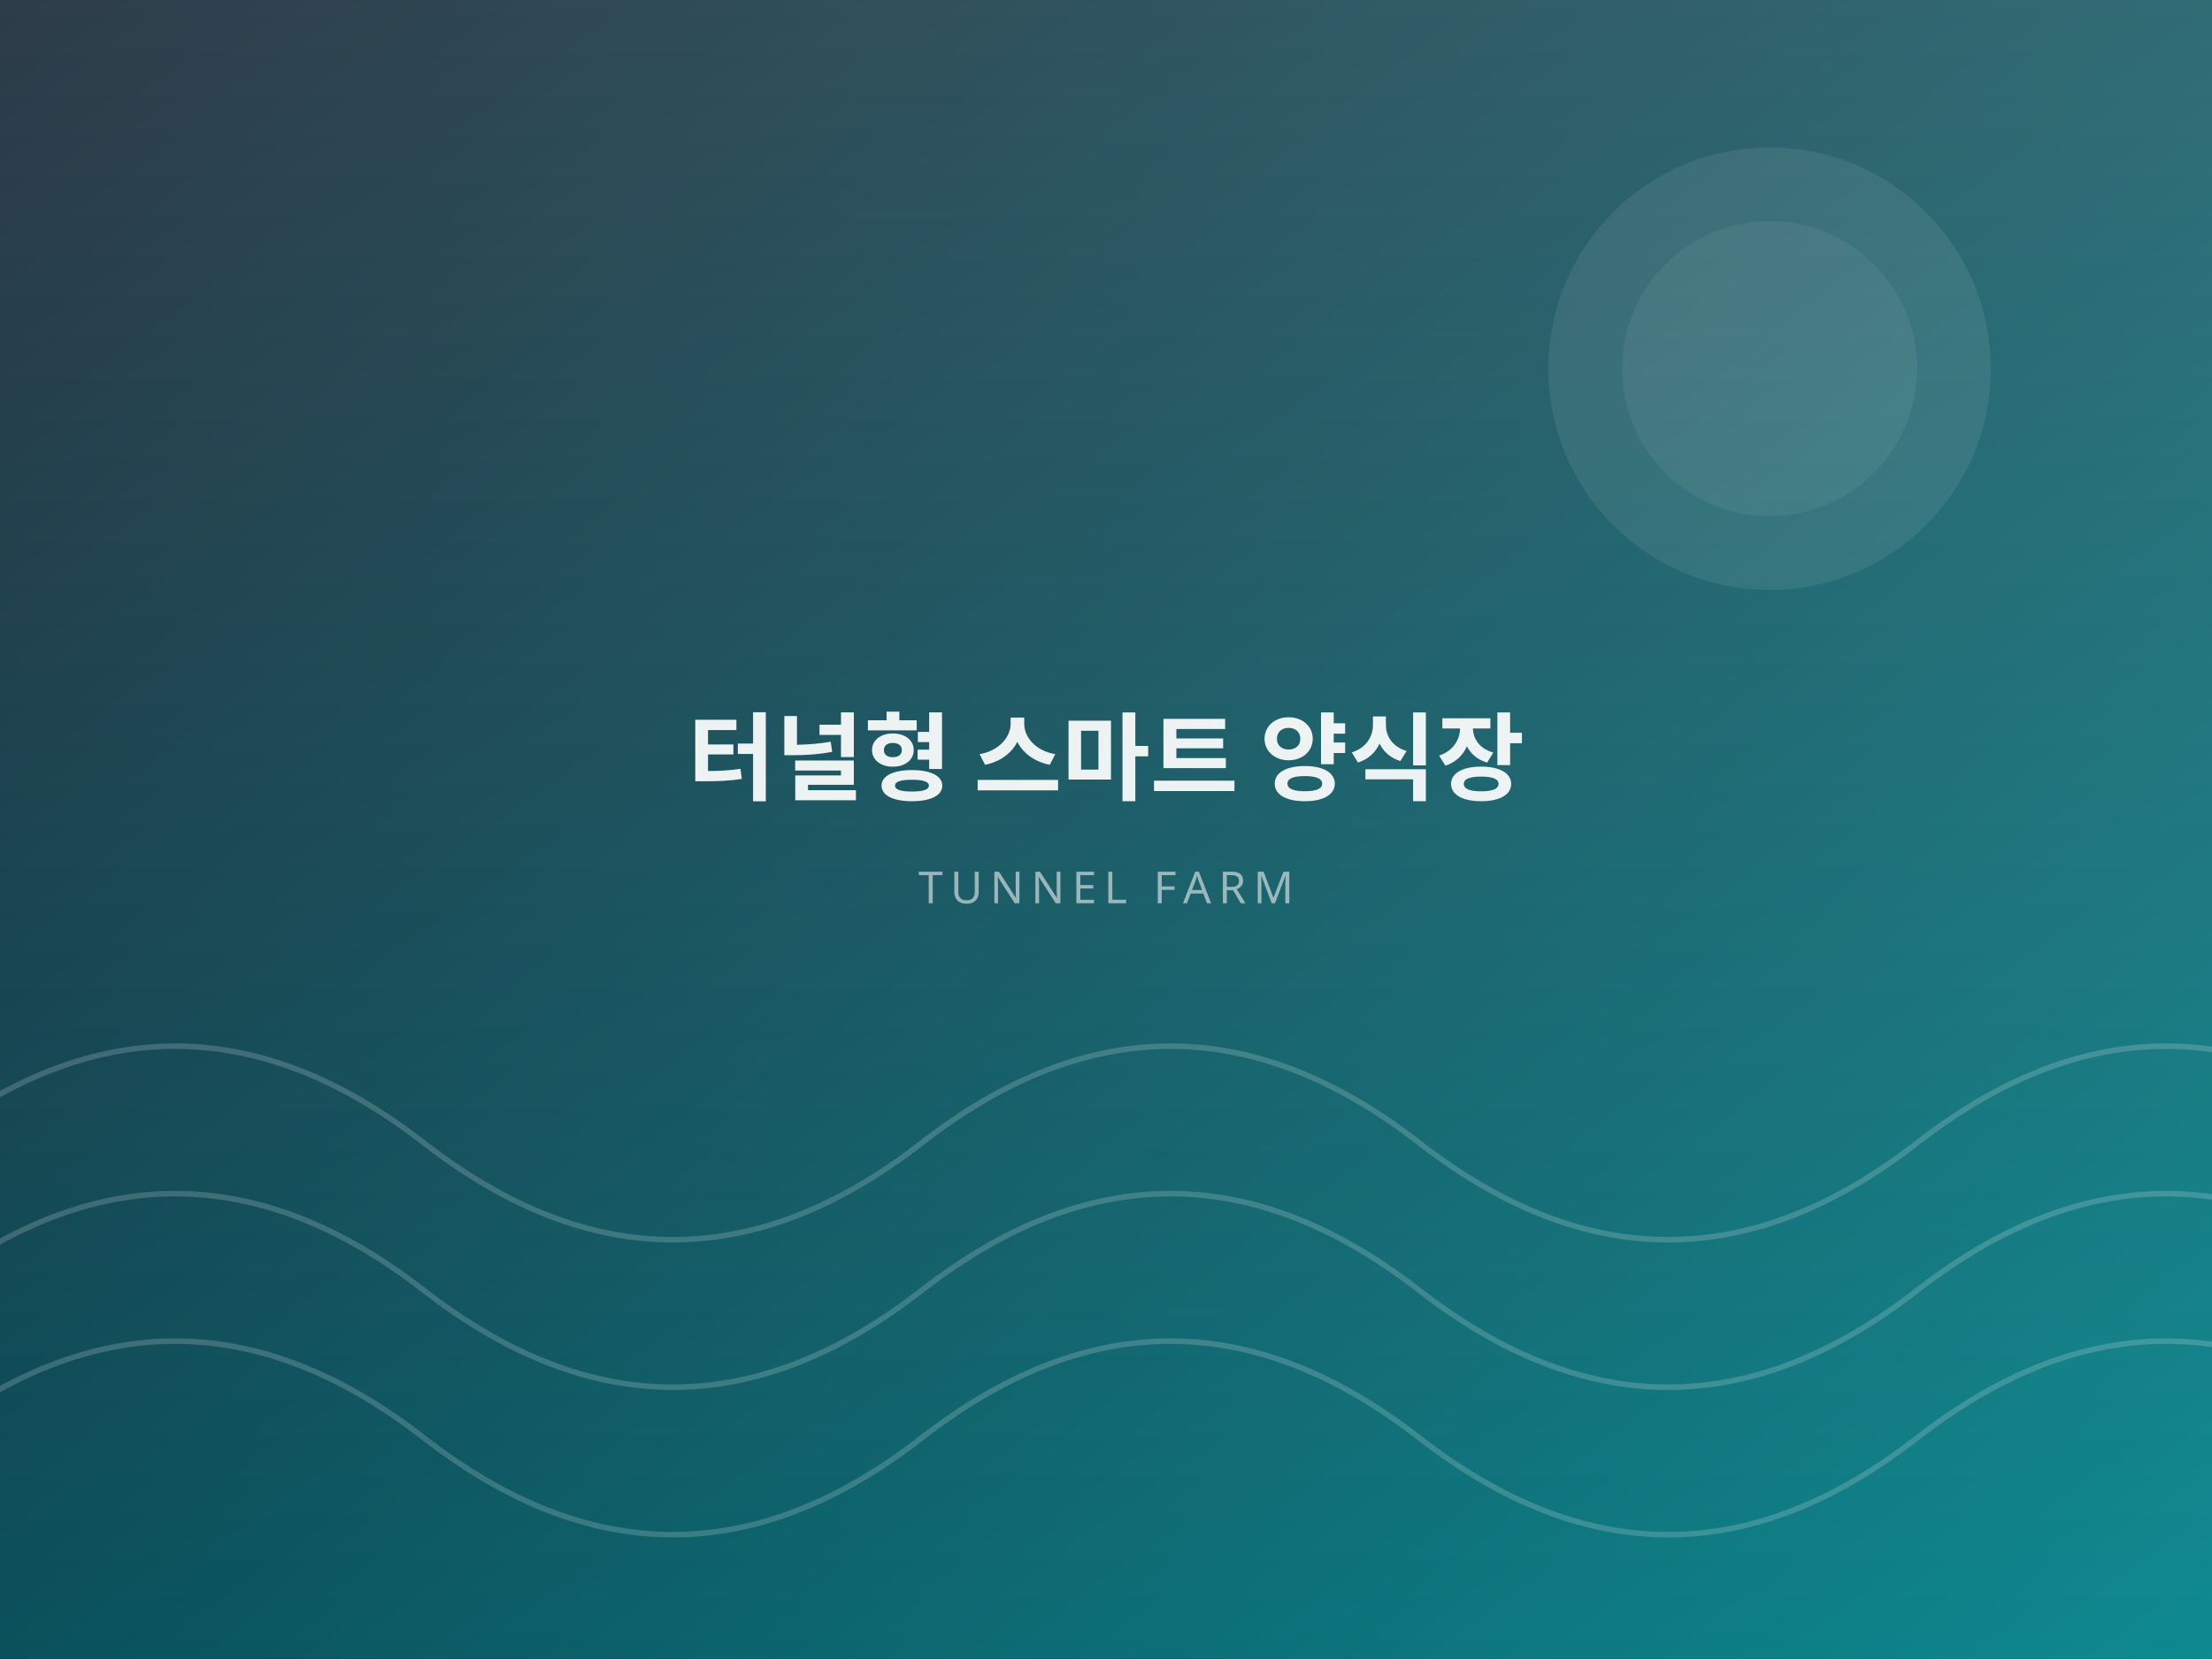
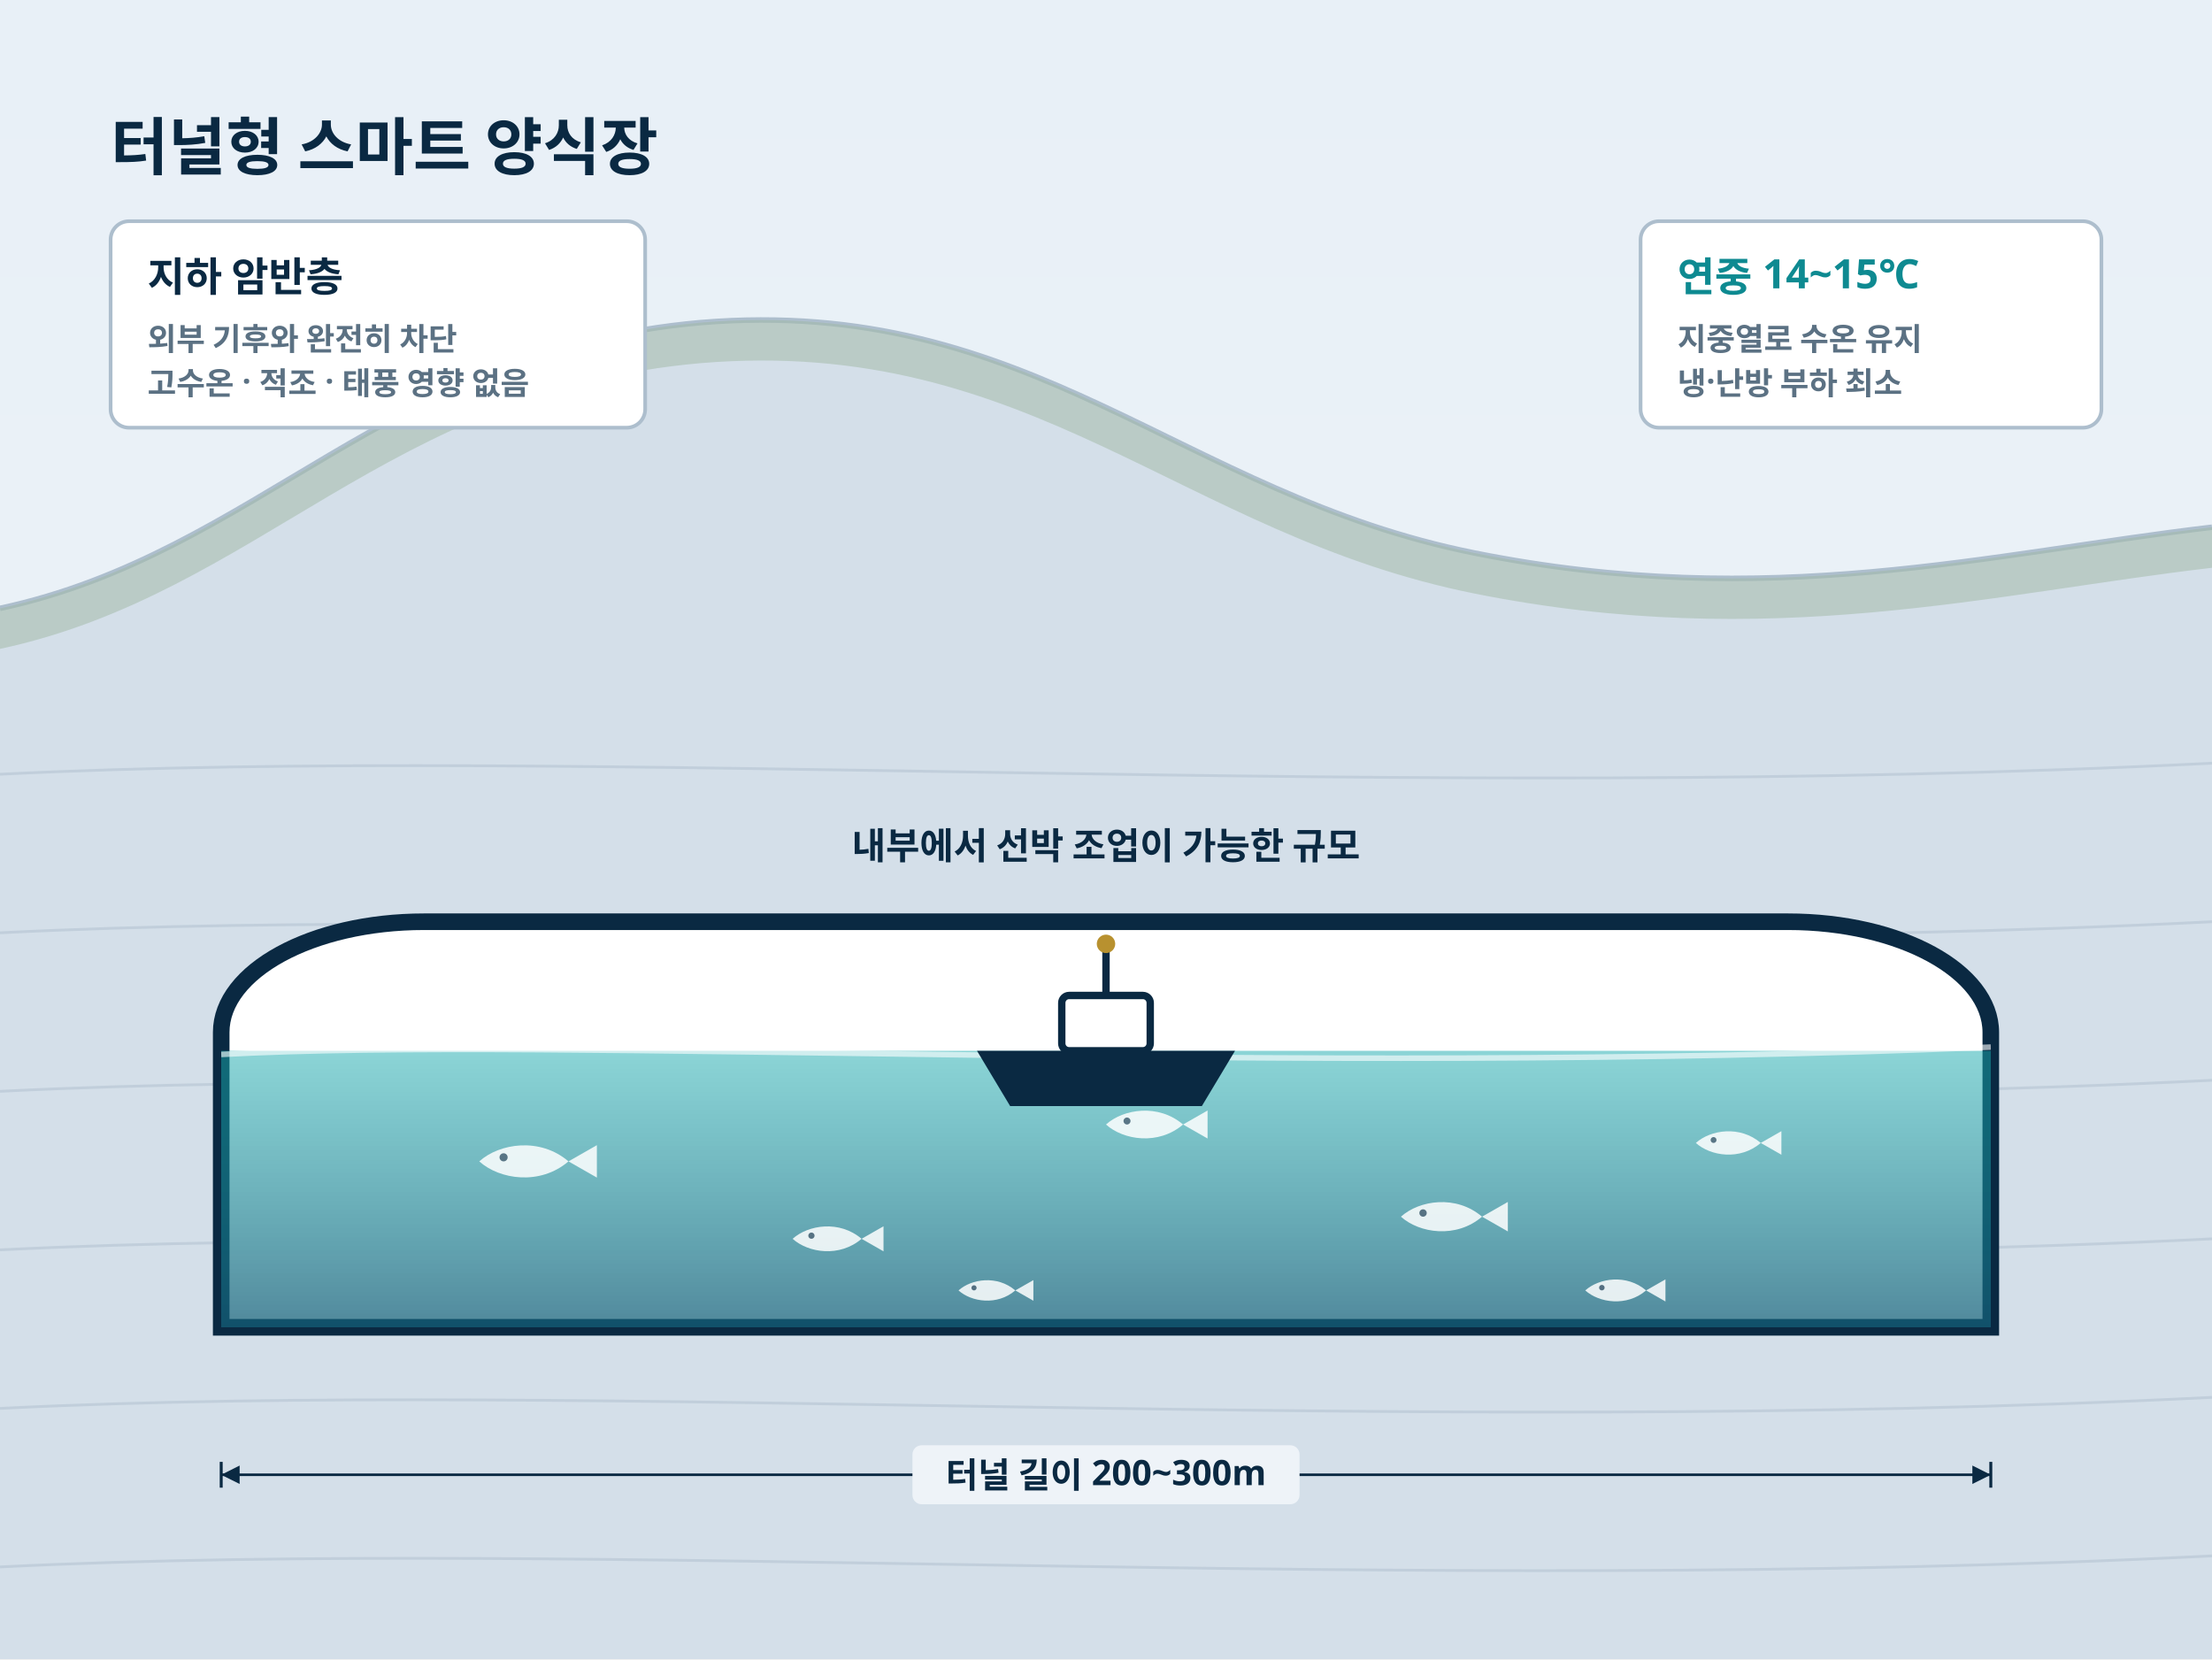
- <svg xmlns="http://www.w3.org/2000/svg" viewBox="0 0 1200 900" width="1200" height="900" role="img" aria-label="터널형 스마트 양식장">
+ <svg xmlns="http://www.w3.org/2000/svg" viewBox="0 0 1200 900" width="1200" height="900" role="img" aria-label="터널형 양식장 길이 방향 단면" font-family="'Pretendard Variable',Pretendard,'Apple SD Gothic Neo','Malgun Gothic',sans-serif">
  <defs>
-     <linearGradient id="g" x1="0" y1="0" x2="1" y2="1">
-       <stop offset="0" stop-color="#061726" />
-       <stop offset="1" stop-color="#0e8a91" />
+     <linearGradient id="w3" x1="0" y1="0" x2="0" y2="1">
+       <stop offset="0" stop-color="#17a9ad" stop-opacity=".5" />
+       <stop offset="1" stop-color="#113c60" stop-opacity=".85" />
    </linearGradient>
-     <linearGradient id="s" x1="0" y1="0" x2="0" y2="1">
-       <stop offset="0" stop-color="#fff" stop-opacity=".16" />
-       <stop offset="1" stop-color="#fff" stop-opacity="0" />
+     <linearGradient id="sky" x1="0" y1="0" x2="0" y2="1">
+       <stop offset="0" stop-color="#e8f0f7" />
+       <stop offset="1" stop-color="#eef3f8" />
    </linearGradient>
  </defs>
-   <rect width="1200" height="900" fill="url(#g)" />
-   <rect width="1200" height="900" fill="url(#s)" />
-   <g fill="none" stroke="#fff" stroke-opacity=".18" stroke-width="3">
-     <path d="M-40 620c90-70 180-70 270 0s180 70 270 0 180-70 270 0 180 70 270 0 180-70 270 0" />
-     <path d="M-40 700c90-70 180-70 270 0s180 70 270 0 180-70 270 0 180 70 270 0 180-70 270 0" />
-     <path d="M-40 780c90-70 180-70 270 0s180 70 270 0 180-70 270 0 180 70 270 0 180-70 270 0" />
+   <rect width="1200" height="900" fill="url(#sky)" />
+   <path d="M0,330 C140,300 210,190 380,175 C560,160 640,268 800,300 C960,332 1080,300 1200,286 L1200,900 L0,900 Z" fill="#d4dfe9" />
+   <path d="M0,330 C140,300 210,190 380,175 C560,160 640,268 800,300 C960,332 1080,300 1200,286" fill="none" stroke="#adbecd" stroke-width="3" />
+   <path d="M0,330 C140,300 210,190 380,175 C560,160 640,268 800,300 C960,332 1080,300 1200,286 L1200,308 C1080,322 960,354 800,322 C640,290 560,182 380,197 C210,212 140,322 0,352 Z" fill="#9fb8a4" opacity=".5" />
+   <path d="M0,420 C320,404 760,436 1200,414" fill="none" stroke="#adbecd" stroke-width="1.5" opacity=".5" />
+   <path d="M0,506 C320,490 760,522 1200,500" fill="none" stroke="#adbecd" stroke-width="1.5" opacity=".5" />
+   <path d="M0,592 C320,576 760,608 1200,586" fill="none" stroke="#adbecd" stroke-width="1.5" opacity=".5" />
+   <path d="M0,678 C320,662 760,694 1200,672" fill="none" stroke="#adbecd" stroke-width="1.5" opacity=".5" />
+   <path d="M0,764 C320,748 760,780 1200,758" fill="none" stroke="#adbecd" stroke-width="1.5" opacity=".5" />
+   <path d="M0,850 C320,834 760,866 1200,844" fill="none" stroke="#adbecd" stroke-width="1.5" opacity=".5" />
+   <path d="M120,720 L120,560 A110,60 0 0 1 230,500 L970,500 A110,60 0 0 1 1080,560 L1080,720 Z" fill="#ffffff" stroke="#0a2942" stroke-width="9" />
+   <clipPath id="ct">
+     <path d="M120,720 L120,560 A110,60 0 0 1 230,500 L970,500 A110,60 0 0 1 1080,560 L1080,720 Z" />
+   </clipPath>
+   <g clip-path="url(#ct)">
+     <rect x="120" y="570" width="960" height="220" fill="url(#w3)" />
+     <path d="M120,572 C300,562 700,584 1080,568" fill="none" stroke="#ffffff" stroke-width="3" opacity=".6" />
+     <g transform="translate(260,630) scale(1.1)" fill="#ffffff" opacity="0.85">
+       <path d="M0,0 c10,-9 30,-12 44,0 c-14,12 -34,9 -44,0 z" />
+       <path d="M44,0 l14,-8 v16 z" />
+       <circle cx="12" cy="-2" r="2" fill="#0a2942" opacity=".7" />
+     </g>
+     <g transform="translate(430,672) scale(0.85)" fill="#ffffff" opacity="0.85">
+       <path d="M0,0 c10,-9 30,-12 44,0 c-14,12 -34,9 -44,0 z" />
+       <path d="M44,0 l14,-8 v16 z" />
+       <circle cx="12" cy="-2" r="2" fill="#0a2942" opacity=".7" />
+     </g>
+     <g transform="translate(600,610) scale(0.95)" fill="#ffffff" opacity="0.85">
+       <path d="M0,0 c10,-9 30,-12 44,0 c-14,12 -34,9 -44,0 z" />
+       <path d="M44,0 l14,-8 v16 z" />
+       <circle cx="12" cy="-2" r="2" fill="#0a2942" opacity=".7" />
+     </g>
+     <g transform="translate(760,660) scale(1.0)" fill="#ffffff" opacity="0.85">
+       <path d="M0,0 c10,-9 30,-12 44,0 c-14,12 -34,9 -44,0 z" />
+       <path d="M44,0 l14,-8 v16 z" />
+       <circle cx="12" cy="-2" r="2" fill="#0a2942" opacity=".7" />
+     </g>
+     <g transform="translate(920,620) scale(0.8)" fill="#ffffff" opacity="0.85">
+       <path d="M0,0 c10,-9 30,-12 44,0 c-14,12 -34,9 -44,0 z" />
+       <path d="M44,0 l14,-8 v16 z" />
+       <circle cx="12" cy="-2" r="2" fill="#0a2942" opacity=".7" />
+     </g>
+     <g transform="translate(520,700) scale(0.7)" fill="#ffffff" opacity="0.85">
+       <path d="M0,0 c10,-9 30,-12 44,0 c-14,12 -34,9 -44,0 z" />
+       <path d="M44,0 l14,-8 v16 z" />
+       <circle cx="12" cy="-2" r="2" fill="#0a2942" opacity=".7" />
+     </g>
+     <g transform="translate(860,700) scale(0.75)" fill="#ffffff" opacity="0.85">
+       <path d="M0,0 c10,-9 30,-12 44,0 c-14,12 -34,9 -44,0 z" />
+       <path d="M44,0 l14,-8 v16 z" />
+       <circle cx="12" cy="-2" r="2" fill="#0a2942" opacity=".7" />
+     </g>
+     <g transform="translate(600,570)">
+       <path d="M-70,0 L70,0 L52,30 L-52,30 Z" fill="#0a2942" />
+       <rect x="-24" y="-30" width="48" height="30" rx="4" fill="#ffffff" stroke="#0a2942" stroke-width="4" />
+       <path d="M0,-30 L0,-56" stroke="#0a2942" stroke-width="4" />
+       <circle cx="0" cy="-58" r="5" fill="#b8912f" />
+     </g>
  </g>
-   <circle cx="960" cy="200" r="120" fill="#fff" fill-opacity=".08" />
-   <circle cx="960" cy="200" r="80" fill="#fff" fill-opacity=".06" />
-   <text x="600" y="430" text-anchor="middle" fill="#fff" fill-opacity=".92" font-family="'Apple SD Gothic Neo','Malgun Gothic',sans-serif" font-size="52" font-weight="700">터널형 스마트 양식장</text>
-   <text x="600" y="490" text-anchor="middle" fill="#fff" fill-opacity=".55" font-family="'Apple SD Gothic Neo','Malgun Gothic',sans-serif" font-size="24" letter-spacing="4">TUNNEL FARM</text>
+   <text x="600" y="466" font-size="20" fill="#0a2942" font-weight="700" text-anchor="middle" letter-spacing="0">내부에서 선박 조업이 가능한 규모</text>
+   <path d="M120,793 L120,807 M1080,793 L1080,807" stroke="#0a2942" stroke-width="1.6" />
+   <path d="M120,800 L1080,800" stroke="#0a2942" stroke-width="1.4" />
+   <path d="M120,800 l10,-5 v10 z M1080,800 l-10,-5 v10 z" fill="#0a2942" />
+   <rect x="495" y="784" width="210" height="32" rx="5" fill="#eef3f8" />
+   <text x="600.0" y="807" font-size="19" fill="#0a2942" font-weight="700" text-anchor="middle" letter-spacing="0">터널 길이 200~300m</text>
+   <rect x="60" y="120" width="290" height="112" rx="10" fill="#ffffff" stroke="#adbecd" stroke-width="2" />
+   <text x="80" y="158" font-size="22" fill="#0a2942" font-weight="800" text-anchor="start" letter-spacing="0">지하 암반층</text>
+   <text x="80" y="190" font-size="17" fill="#5b7183" font-weight="600" text-anchor="start" letter-spacing="0">외부 기후와 완전히 차단</text>
+   <text x="80" y="214" font-size="17" fill="#5b7183" font-weight="600" text-anchor="start" letter-spacing="0">고수온 · 적조 · 태풍 영향 없음</text>
+   <rect x="890" y="120" width="250" height="112" rx="10" fill="#ffffff" stroke="#adbecd" stroke-width="2" />
+   <text x="910" y="158" font-size="22" fill="#0e8a91" font-weight="800" text-anchor="start" letter-spacing="0">연중 14~15℃</text>
+   <text x="910" y="190" font-size="17" fill="#5b7183" font-weight="600" text-anchor="start" letter-spacing="0">지중열로 수온 유지</text>
+   <text x="910" y="214" font-size="17" fill="#5b7183" font-weight="600" text-anchor="start" letter-spacing="0">냉·난방 부하 최소</text>
+   <text x="60" y="92" font-size="34" fill="#0a2942" font-weight="800" text-anchor="start" letter-spacing="0">터널형 스마트 양식장</text>
</svg>
